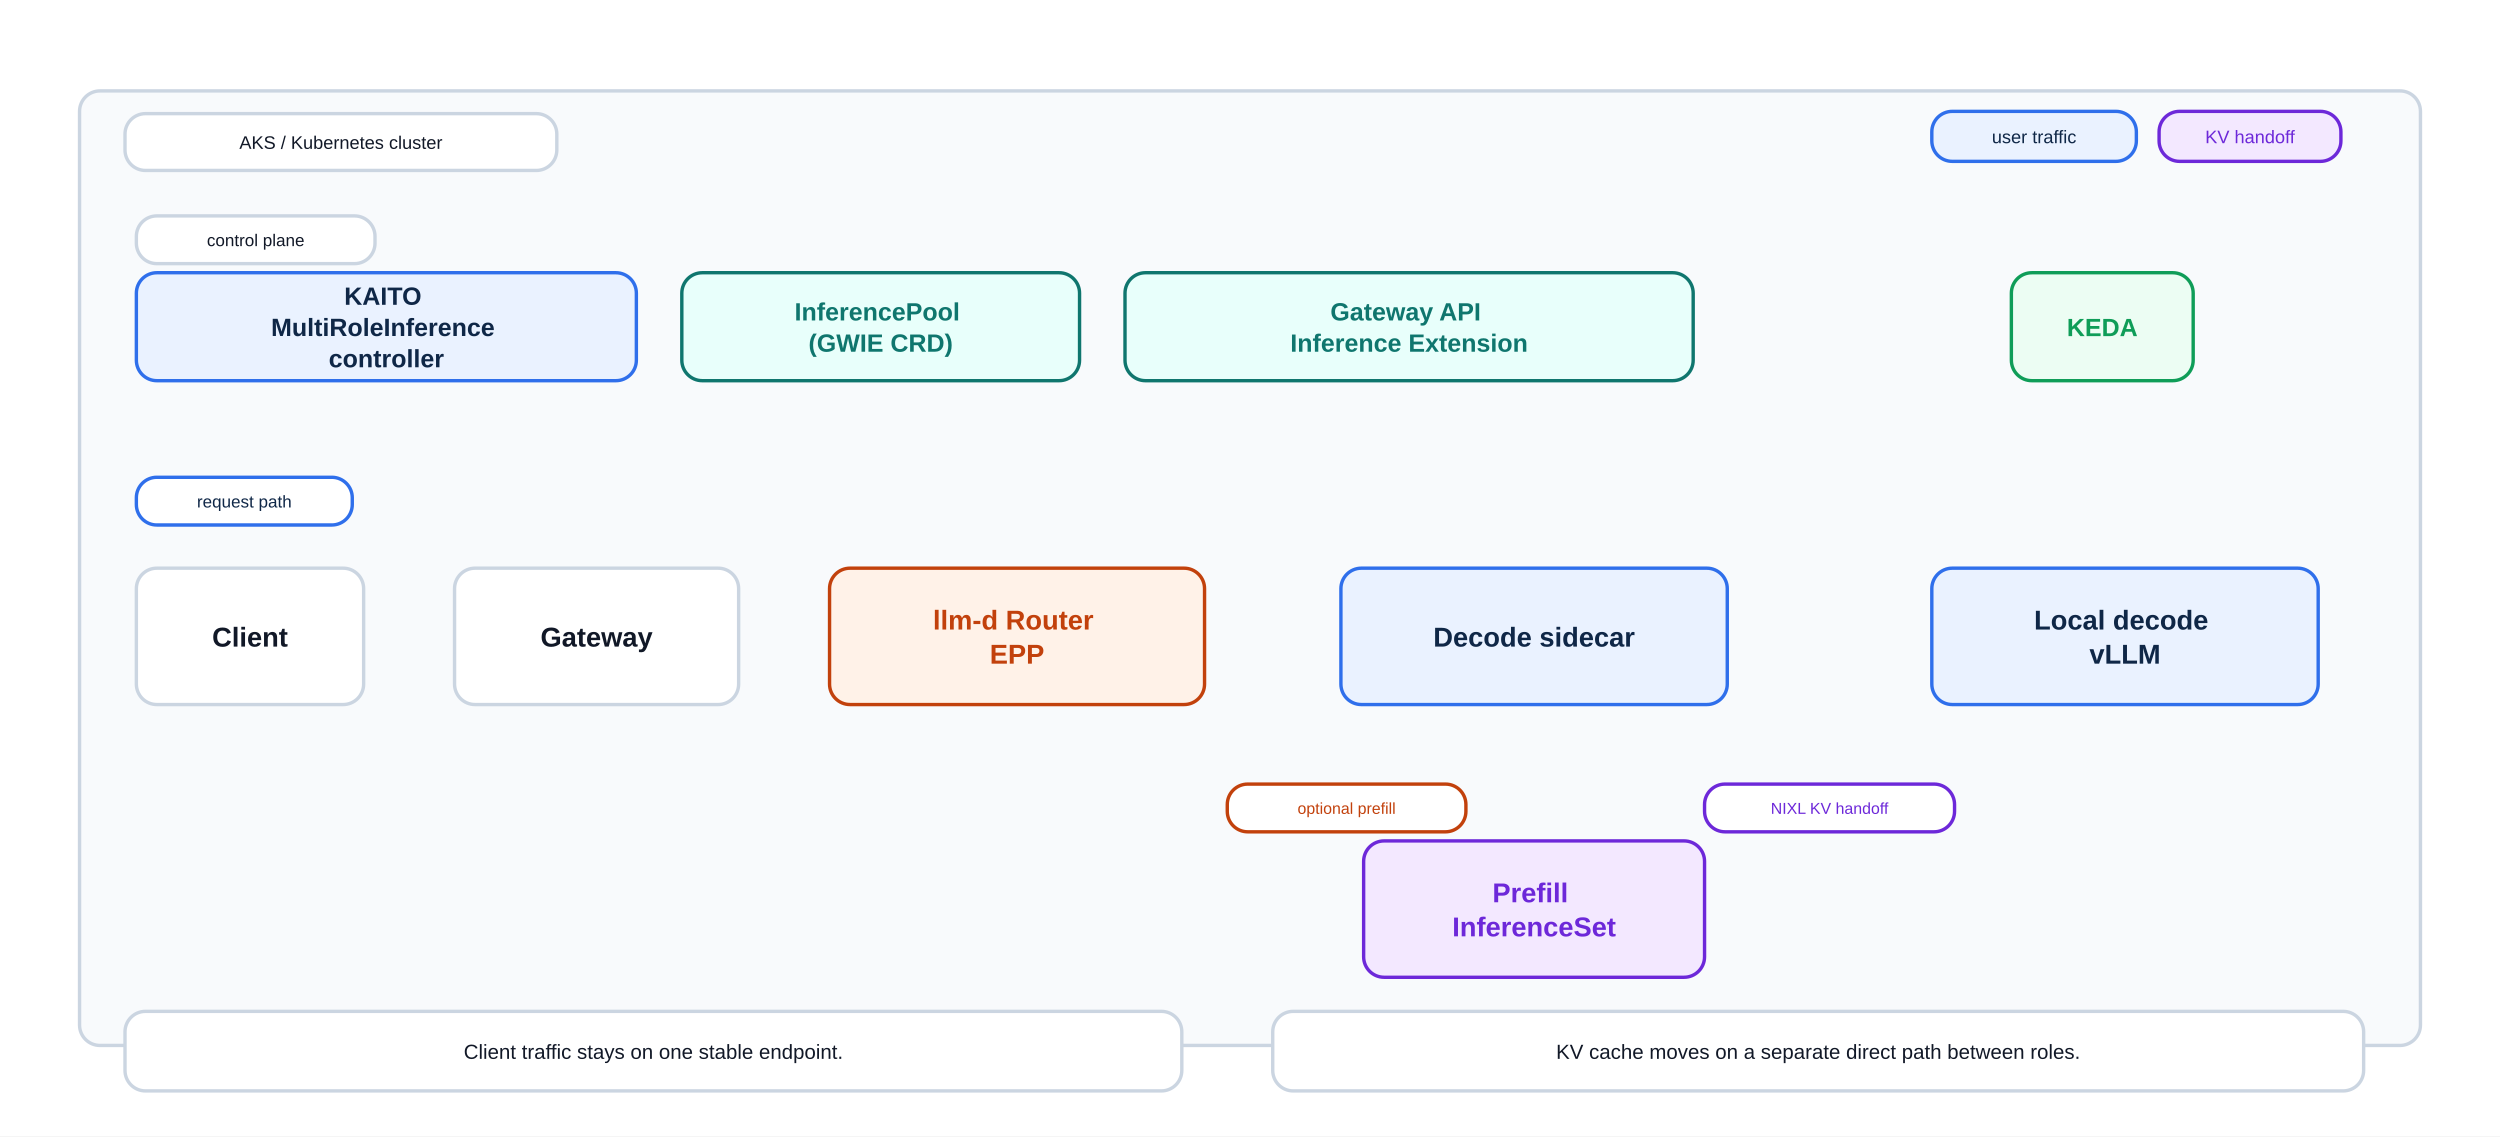
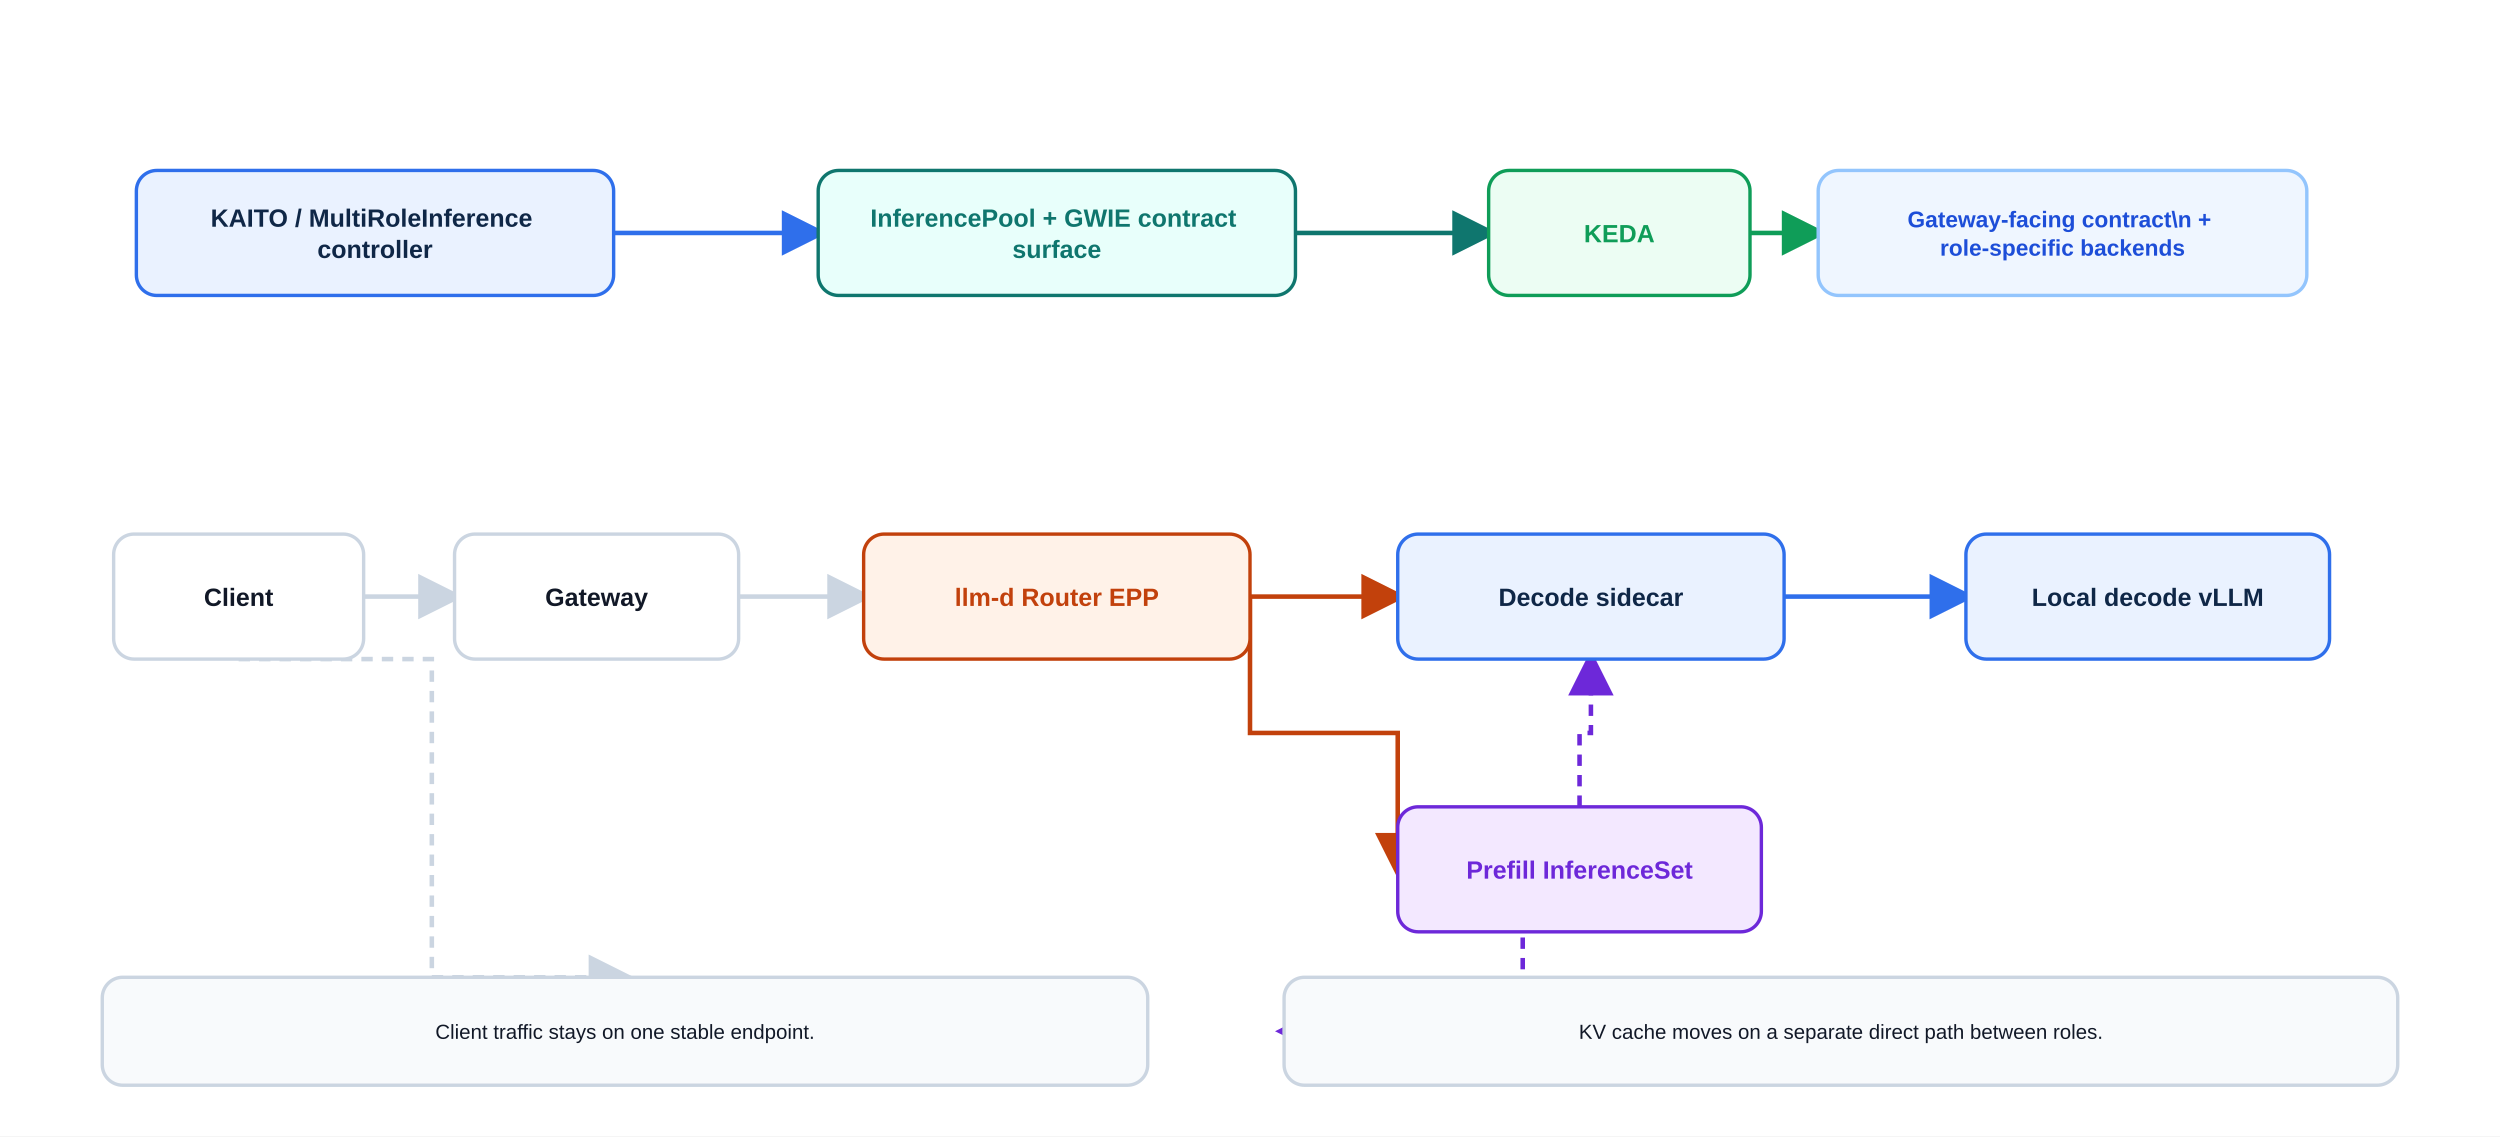
<svg xmlns="http://www.w3.org/2000/svg" width="2200" height="1000" viewBox="0 0 2200 1000">
  <defs>
-     <marker id="arrow1" markerWidth="10" markerHeight="10" refX="8" refY="5" orient="auto" markerUnits="strokeWidth">
+     <marker id="solid1" markerWidth="10" markerHeight="10" refX="8" refY="5" orient="auto" markerUnits="strokeWidth">
+       <path d="M 0 0 L 10 5 L 0 10 z" fill="#2F6FEB" />
+     </marker>
+     <marker id="solid2" markerWidth="10" markerHeight="10" refX="8" refY="5" orient="auto" markerUnits="strokeWidth">
+       <path d="M 0 0 L 10 5 L 0 10 z" fill="#0F766E" />
+     </marker>
+     <marker id="solid3" markerWidth="10" markerHeight="10" refX="8" refY="5" orient="auto" markerUnits="strokeWidth">
+       <path d="M 0 0 L 10 5 L 0 10 z" fill="#0F9D58" />
+     </marker>
+     <marker id="solid4" markerWidth="10" markerHeight="10" refX="8" refY="5" orient="auto" markerUnits="strokeWidth">
+       <path d="M 0 0 L 10 5 L 0 10 z" fill="#CBD5E1" />
+     </marker>
+     <marker id="solid5" markerWidth="10" markerHeight="10" refX="8" refY="5" orient="auto" markerUnits="strokeWidth">
      <path d="M 0 0 L 10 5 L 0 10 z" fill="#C2410C" />
    </marker>
-     <marker id="arrow2" markerWidth="10" markerHeight="10" refX="8" refY="5" orient="auto" markerUnits="strokeWidth">
+     <marker id="dash6" markerWidth="10" markerHeight="10" refX="8" refY="5" orient="auto" markerUnits="strokeWidth">
      <path d="M 0 0 L 10 5 L 0 10 z" fill="#6D28D9" />
+     </marker>
+     <marker id="dash7" markerWidth="10" markerHeight="10" refX="8" refY="5" orient="auto" markerUnits="strokeWidth">
+       <path d="M 0 0 L 10 5 L 0 10 z" fill="#CBD5E1" />
    </marker>
  </defs>
  <rect x="0" y="0" width="2200" height="1000" fill="#FFFFFF" />
-   <path d="M 1060.0 560.0 L 1060.0 680.0 L 1200.0 680.0 L 1200.0 800.0" fill="none" stroke="#C2410C" stroke-width="5.0" marker-end="url(#arrow1)" />
-   <path d="M 1350.0 740.0 L 1350.0 620.0" fill="none" stroke="#6D28D9" stroke-width="5.0" marker-end="url(#arrow2)" />
-   <rect x="70.0" y="80.0" width="2060.0" height="840.0" rx="18" ry="18" fill="#F8FAFC" stroke="#CBD5E1" stroke-width="3" />
-   <rect x="110.0" y="100.0" width="380.0" height="50.0" rx="18" ry="18" fill="#FFFFFF" stroke="#CBD5E1" stroke-width="3" />
-   <text x="300.0" y="131.0" text-anchor="middle" font-family="Aptos, Arial, sans-serif" font-size="16" font-weight="400" fill="#111827">
-     <tspan x="300.0" dy="0.0">AKS / Kubernetes cluster</tspan>
+   <path d="M 540.0 205.0 L 720.0 205.0" fill="none" stroke="#2F6FEB" stroke-width="4" marker-end="url(#solid1)" />
+   <path d="M 1140.0 205.0 L 1310.0 205.0" fill="none" stroke="#0F766E" stroke-width="4" marker-end="url(#solid2)" />
+   <path d="M 1540.0 205.0 L 1600.0 205.0" fill="none" stroke="#0F9D58" stroke-width="4" marker-end="url(#solid3)" />
+   <path d="M 320.0 525.0 L 400.0 525.0" fill="none" stroke="#CBD5E1" stroke-width="4" marker-end="url(#solid4)" />
+   <path d="M 650.0 525.0 L 760.0 525.0" fill="none" stroke="#CBD5E1" stroke-width="4" marker-end="url(#solid4)" />
+   <path d="M 1100.0 525.0 L 1230.0 525.0" fill="none" stroke="#C2410C" stroke-width="4" marker-end="url(#solid5)" />
+   <path d="M 1570.0 525.0 L 1730.0 525.0" fill="none" stroke="#2F6FEB" stroke-width="4" marker-end="url(#solid1)" />
+   <path d="M 1100.0 525.0 L 1100.0 645.0 L 1230.0 645.0 L 1230.0 765.0" fill="none" stroke="#C2410C" stroke-width="4" marker-end="url(#solid5)" />
+   <path d="M 1390.0 710.0 L 1390.0 645.0 L 1400.0 645.0 L 1400.0 580.0" fill="none" stroke="#6D28D9" stroke-width="4" stroke-dasharray="10 8" marker-end="url(#dash6)" />
+   <path d="M 210.0 580.0 L 380.0 580.0 L 380.0 860.0 L 550.0 860.0" fill="none" stroke="#CBD5E1" stroke-width="4" stroke-dasharray="10 8" marker-end="url(#dash7)" />
+   <path d="M 1550.0 765.0 L 1340.0 765.0 L 1340.0 907.5 L 1130.0 907.5" fill="none" stroke="#6D28D9" stroke-width="4" stroke-dasharray="10 8" marker-end="url(#dash6)" />
+   <rect x="120.0" y="150.0" width="420.0" height="110.0" rx="18" ry="18" fill="#EAF2FF" stroke="#2F6FEB" stroke-width="3" />
+   <text x="330.0" y="199.5" text-anchor="middle" font-family="Aptos, Arial, sans-serif" font-size="22" font-weight="700" fill="#0F2747">
+     <tspan x="330.0" dy="0.0">KAITO / MultiRoleInference</tspan>
+     <tspan x="330.0" dy="27.5">controller</tspan>
  </text>
-   <rect x="1700.0" y="98.0" width="180.0" height="44.0" rx="18" ry="18" fill="#EAF2FF" stroke="#2F6FEB" stroke-width="3" />
-   <text x="1790.0" y="126.0" text-anchor="middle" font-family="Aptos, Arial, sans-serif" font-size="16" font-weight="400" fill="#0F2747">
-     <tspan x="1790.0" dy="0.0">user traffic</tspan>
+   <rect x="720.0" y="150.0" width="420.0" height="110.0" rx="18" ry="18" fill="#E8FFFB" stroke="#0F766E" stroke-width="3" />
+   <text x="930.0" y="199.5" text-anchor="middle" font-family="Aptos, Arial, sans-serif" font-size="22" font-weight="700" fill="#0F766E">
+     <tspan x="930.0" dy="0.0">InferencePool + GWIE contract</tspan>
+     <tspan x="930.0" dy="27.5">surface</tspan>
  </text>
-   <rect x="1900.0" y="98.0" width="160.0" height="44.0" rx="18" ry="18" fill="#F3E8FF" stroke="#6D28D9" stroke-width="3" />
-   <text x="1980.0" y="126.0" text-anchor="middle" font-family="Aptos, Arial, sans-serif" font-size="16" font-weight="400" fill="#6D28D9">
-     <tspan x="1980.0" dy="0.0">KV handoff</tspan>
+   <rect x="1310.0" y="150.0" width="230.0" height="110.0" rx="18" ry="18" fill="#ECFDF3" stroke="#0F9D58" stroke-width="3" />
+   <text x="1425.0" y="213.2" text-anchor="middle" font-family="Aptos, Arial, sans-serif" font-size="22" font-weight="700" fill="#0F9D58">
+     <tspan x="1425.0" dy="0.0">KEDA</tspan>
  </text>
-   <rect x="120.0" y="190.0" width="210.0" height="42.0" rx="18" ry="18" fill="#FFFFFF" stroke="#CBD5E1" stroke-width="3" />
-   <text x="225.0" y="216.6" text-anchor="middle" font-family="Aptos, Arial, sans-serif" font-size="15" font-weight="400" fill="#111827">
-     <tspan x="225.0" dy="0.0">control plane</tspan>
+   <rect x="1600.0" y="150.0" width="430.0" height="110.0" rx="18" ry="18" fill="#EFF6FF" stroke="#93C5FD" stroke-width="3" />
+   <text x="1815.0" y="200.0" text-anchor="middle" font-family="Aptos, Arial, sans-serif" font-size="20" font-weight="700" fill="#1D4ED8">
+     <tspan x="1815.0" dy="0.0">Gateway-facing contract\n +</tspan>
+     <tspan x="1815.0" dy="25.0">role-specific backends</tspan>
  </text>
-   <rect x="120.0" y="240.0" width="440.0" height="95.0" rx="18" ry="18" fill="#EAF2FF" stroke="#2F6FEB" stroke-width="3" />
-   <text x="340.0" y="268.2" text-anchor="middle" font-family="Aptos, Arial, sans-serif" font-size="22" font-weight="700" fill="#0F2747">
-     <tspan x="340.0" dy="0.0">KAITO</tspan>
-     <tspan x="340.0" dy="27.5">MultiRoleInference</tspan>
-     <tspan x="340.0" dy="27.5">controller</tspan>
+   <rect x="100.0" y="470.0" width="220.0" height="110.0" rx="18" ry="18" fill="#FFFFFF" stroke="#CBD5E1" stroke-width="3" />
+   <text x="210.0" y="533.2" text-anchor="middle" font-family="Aptos, Arial, sans-serif" font-size="22" font-weight="700" fill="#111827">
+     <tspan x="210.0" dy="0.0">Client</tspan>
  </text>
-   <rect x="600.0" y="240.0" width="350.0" height="95.0" rx="18" ry="18" fill="#E8FFFB" stroke="#0F766E" stroke-width="3" />
-   <text x="775.0" y="282.0" text-anchor="middle" font-family="Aptos, Arial, sans-serif" font-size="22" font-weight="700" fill="#0F766E">
-     <tspan x="775.0" dy="0.0">InferencePool</tspan>
-     <tspan x="775.0" dy="27.5">(GWIE CRD)</tspan>
-   </text>
-   <rect x="990.0" y="240.0" width="500.0" height="95.0" rx="18" ry="18" fill="#E8FFFB" stroke="#0F766E" stroke-width="3" />
-   <text x="1240.0" y="282.0" text-anchor="middle" font-family="Aptos, Arial, sans-serif" font-size="22" font-weight="700" fill="#0F766E">
-     <tspan x="1240.0" dy="0.0">Gateway API</tspan>
-     <tspan x="1240.0" dy="27.5">Inference Extension</tspan>
-   </text>
-   <rect x="1770.0" y="240.0" width="160.0" height="95.0" rx="18" ry="18" fill="#ECFDF3" stroke="#0F9D58" stroke-width="3" />
-   <text x="1850.0" y="295.8" text-anchor="middle" font-family="Aptos, Arial, sans-serif" font-size="22" font-weight="700" fill="#0F9D58">
-     <tspan x="1850.0" dy="0.0">KEDA</tspan>
-   </text>
-   <rect x="120.0" y="420.0" width="190.0" height="42.0" rx="18" ry="18" fill="#FFFFFF" stroke="#2F6FEB" stroke-width="3" />
-   <text x="215.0" y="446.6" text-anchor="middle" font-family="Aptos, Arial, sans-serif" font-size="15" font-weight="400" fill="#0F2747">
-     <tspan x="215.0" dy="0.0">request path</tspan>
-   </text>
-   <rect x="120.0" y="500.0" width="200.0" height="120.0" rx="18" ry="18" fill="#FFFFFF" stroke="#CBD5E1" stroke-width="3" />
-   <text x="220.0" y="569.0" text-anchor="middle" font-family="Aptos, Arial, sans-serif" font-size="24" font-weight="700" fill="#111827">
-     <tspan x="220.0" dy="0.0">Client</tspan>
-   </text>
-   <rect x="400.0" y="500.0" width="250.0" height="120.0" rx="18" ry="18" fill="#FFFFFF" stroke="#CBD5E1" stroke-width="3" />
-   <text x="525.0" y="569.0" text-anchor="middle" font-family="Aptos, Arial, sans-serif" font-size="24" font-weight="700" fill="#111827">
+   <rect x="400.0" y="470.0" width="250.0" height="110.0" rx="18" ry="18" fill="#FFFFFF" stroke="#CBD5E1" stroke-width="3" />
+   <text x="525.0" y="533.2" text-anchor="middle" font-family="Aptos, Arial, sans-serif" font-size="22" font-weight="700" fill="#111827">
    <tspan x="525.0" dy="0.0">Gateway</tspan>
  </text>
-   <rect x="730.0" y="500.0" width="330.0" height="120.0" rx="18" ry="18" fill="#FFF2E8" stroke="#C2410C" stroke-width="3" />
-   <text x="895.0" y="554.0" text-anchor="middle" font-family="Aptos, Arial, sans-serif" font-size="24" font-weight="700" fill="#C2410C">
-     <tspan x="895.0" dy="0.0">llm-d Router</tspan>
-     <tspan x="895.0" dy="30.0">EPP</tspan>
+   <rect x="760.0" y="470.0" width="340.0" height="110.0" rx="18" ry="18" fill="#FFF2E8" stroke="#C2410C" stroke-width="3" />
+   <text x="930.0" y="533.2" text-anchor="middle" font-family="Aptos, Arial, sans-serif" font-size="22" font-weight="700" fill="#C2410C">
+     <tspan x="930.0" dy="0.0">llm-d Router EPP</tspan>
  </text>
-   <rect x="1180.0" y="500.0" width="340.0" height="120.0" rx="18" ry="18" fill="#EAF2FF" stroke="#2F6FEB" stroke-width="3" />
-   <text x="1350.0" y="569.0" text-anchor="middle" font-family="Aptos, Arial, sans-serif" font-size="24" font-weight="700" fill="#0F2747">
-     <tspan x="1350.0" dy="0.0">Decode sidecar</tspan>
+   <rect x="1230.0" y="470.0" width="340.0" height="110.0" rx="18" ry="18" fill="#EAF2FF" stroke="#2F6FEB" stroke-width="3" />
+   <text x="1400.0" y="533.2" text-anchor="middle" font-family="Aptos, Arial, sans-serif" font-size="22" font-weight="700" fill="#0F2747">
+     <tspan x="1400.0" dy="0.0">Decode sidecar</tspan>
  </text>
-   <rect x="1700.0" y="500.0" width="340.0" height="120.0" rx="18" ry="18" fill="#EAF2FF" stroke="#2F6FEB" stroke-width="3" />
-   <text x="1870.0" y="554.0" text-anchor="middle" font-family="Aptos, Arial, sans-serif" font-size="24" font-weight="700" fill="#0F2747">
-     <tspan x="1870.0" dy="0.0">Local decode</tspan>
-     <tspan x="1870.0" dy="30.0">vLLM</tspan>
+   <rect x="1730.0" y="470.0" width="320.0" height="110.0" rx="18" ry="18" fill="#EAF2FF" stroke="#2F6FEB" stroke-width="3" />
+   <text x="1890.0" y="533.2" text-anchor="middle" font-family="Aptos, Arial, sans-serif" font-size="22" font-weight="700" fill="#0F2747">
+     <tspan x="1890.0" dy="0.0">Local decode vLLM</tspan>
  </text>
-   <rect x="1080.0" y="690.0" width="210.0" height="42.0" rx="18" ry="18" fill="#FFFFFF" stroke="#C2410C" stroke-width="3" />
-   <text x="1185.0" y="716.2" text-anchor="middle" font-family="Aptos, Arial, sans-serif" font-size="14" font-weight="400" fill="#C2410C">
-     <tspan x="1185.0" dy="0.0">optional prefill</tspan>
+   <rect x="1230.0" y="710.0" width="320.0" height="110.0" rx="18" ry="18" fill="#F3E8FF" stroke="#6D28D9" stroke-width="3" />
+   <text x="1390.0" y="773.2" text-anchor="middle" font-family="Aptos, Arial, sans-serif" font-size="22" font-weight="700" fill="#6D28D9">
+     <tspan x="1390.0" dy="0.0">Prefill InferenceSet</tspan>
  </text>
-   <rect x="1200.0" y="740.0" width="300.0" height="120.0" rx="18" ry="18" fill="#F3E8FF" stroke="#6D28D9" stroke-width="3" />
-   <text x="1350.0" y="794.0" text-anchor="middle" font-family="Aptos, Arial, sans-serif" font-size="24" font-weight="700" fill="#6D28D9">
-     <tspan x="1350.0" dy="0.0">Prefill</tspan>
-     <tspan x="1350.0" dy="30.0">InferenceSet</tspan>
+   <rect x="90.0" y="860.0" width="920.0" height="95.0" rx="18" ry="18" fill="#F8FAFC" stroke="#CBD5E1" stroke-width="3" />
+   <text x="550.0" y="914.2" text-anchor="middle" font-family="Aptos, Arial, sans-serif" font-size="18" font-weight="400" fill="#111827">
+     <tspan x="550.0" dy="0.0">Client traffic stays on one stable endpoint.</tspan>
  </text>
-   <rect x="1500.0" y="690.0" width="220.0" height="42.0" rx="18" ry="18" fill="#FFFFFF" stroke="#6D28D9" stroke-width="3" />
-   <text x="1610.0" y="716.2" text-anchor="middle" font-family="Aptos, Arial, sans-serif" font-size="14" font-weight="400" fill="#6D28D9">
-     <tspan x="1610.0" dy="0.0">NIXL KV handoff</tspan>
-   </text>
-   <rect x="110.0" y="890.0" width="930.0" height="70.0" rx="18" ry="18" fill="#FFFFFF" stroke="#CBD5E1" stroke-width="3" />
-   <text x="575.0" y="931.8" text-anchor="middle" font-family="Aptos, Arial, sans-serif" font-size="18" font-weight="400" fill="#111827">
-     <tspan x="575.0" dy="0.0">Client traffic stays on one stable endpoint.</tspan>
-   </text>
-   <rect x="1120.0" y="890.0" width="960.0" height="70.0" rx="18" ry="18" fill="#FFFFFF" stroke="#CBD5E1" stroke-width="3" />
-   <text x="1600.0" y="931.8" text-anchor="middle" font-family="Aptos, Arial, sans-serif" font-size="18" font-weight="400" fill="#111827">
-     <tspan x="1600.0" dy="0.0">KV cache moves on a separate direct path between roles.</tspan>
+   <rect x="1130.0" y="860.0" width="980.0" height="95.0" rx="18" ry="18" fill="#F8FAFC" stroke="#CBD5E1" stroke-width="3" />
+   <text x="1620.0" y="914.2" text-anchor="middle" font-family="Aptos, Arial, sans-serif" font-size="18" font-weight="400" fill="#111827">
+     <tspan x="1620.0" dy="0.0">KV cache moves on a separate direct path between roles.</tspan>
  </text>
</svg>
